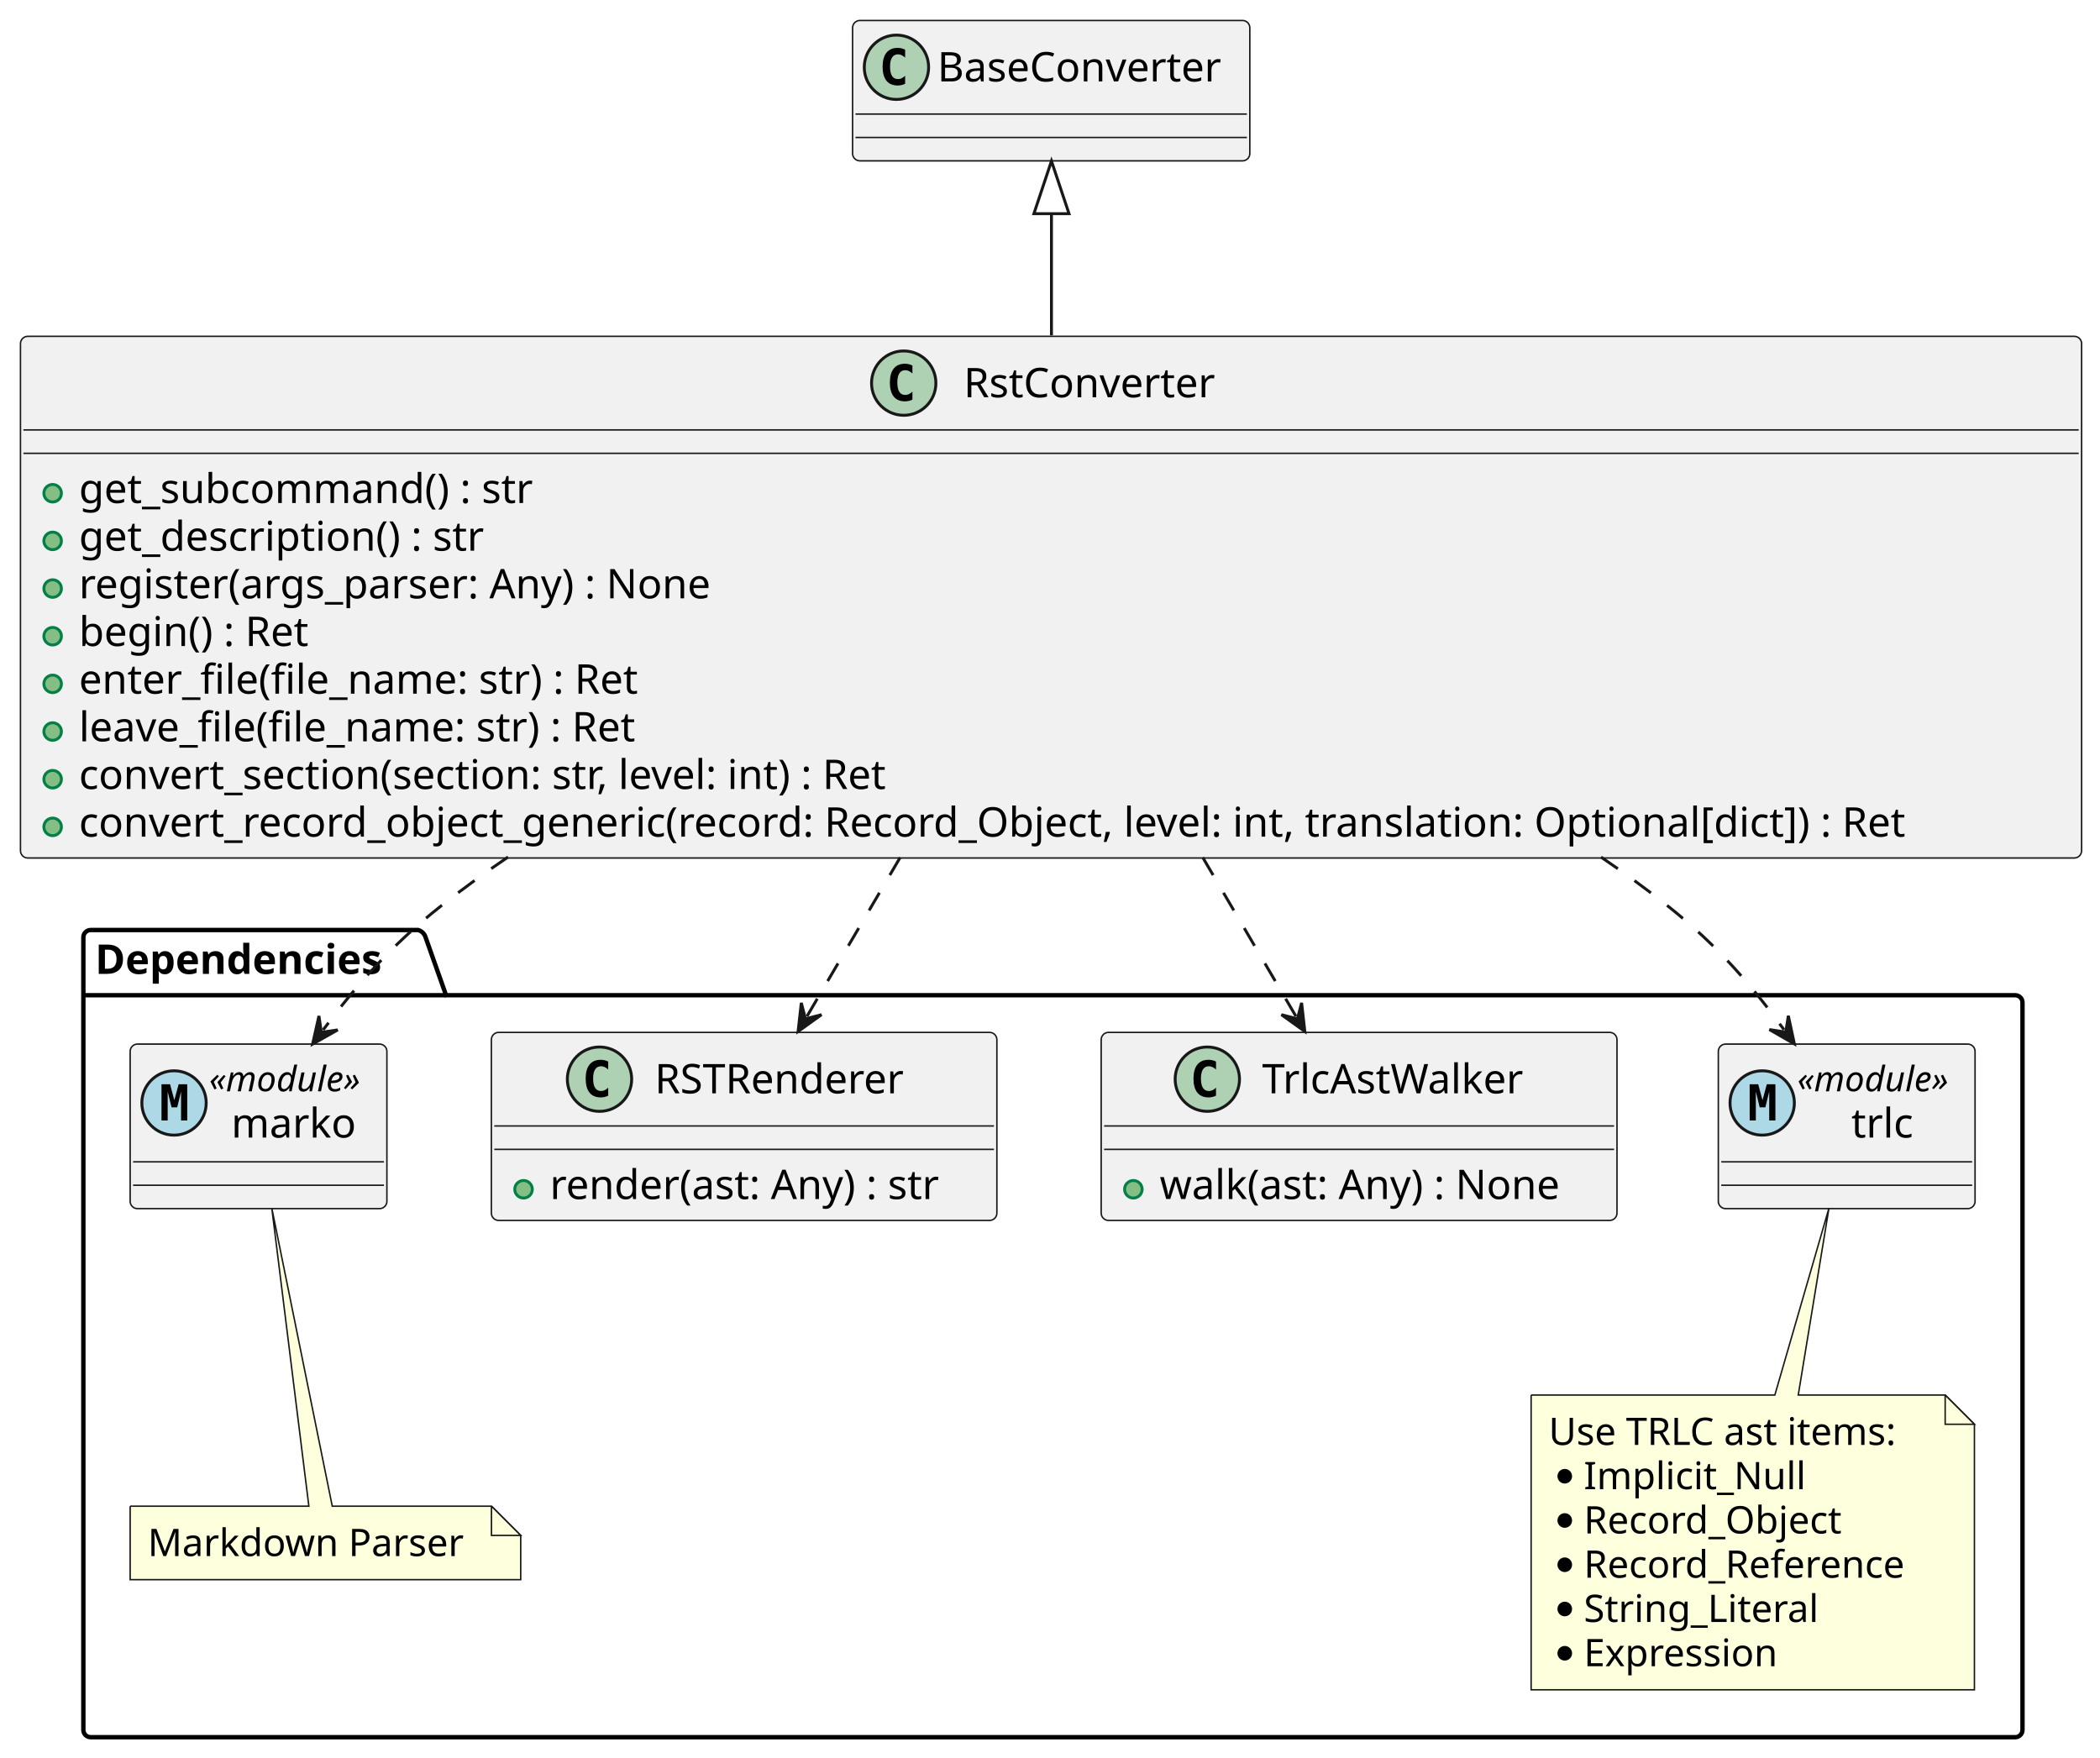
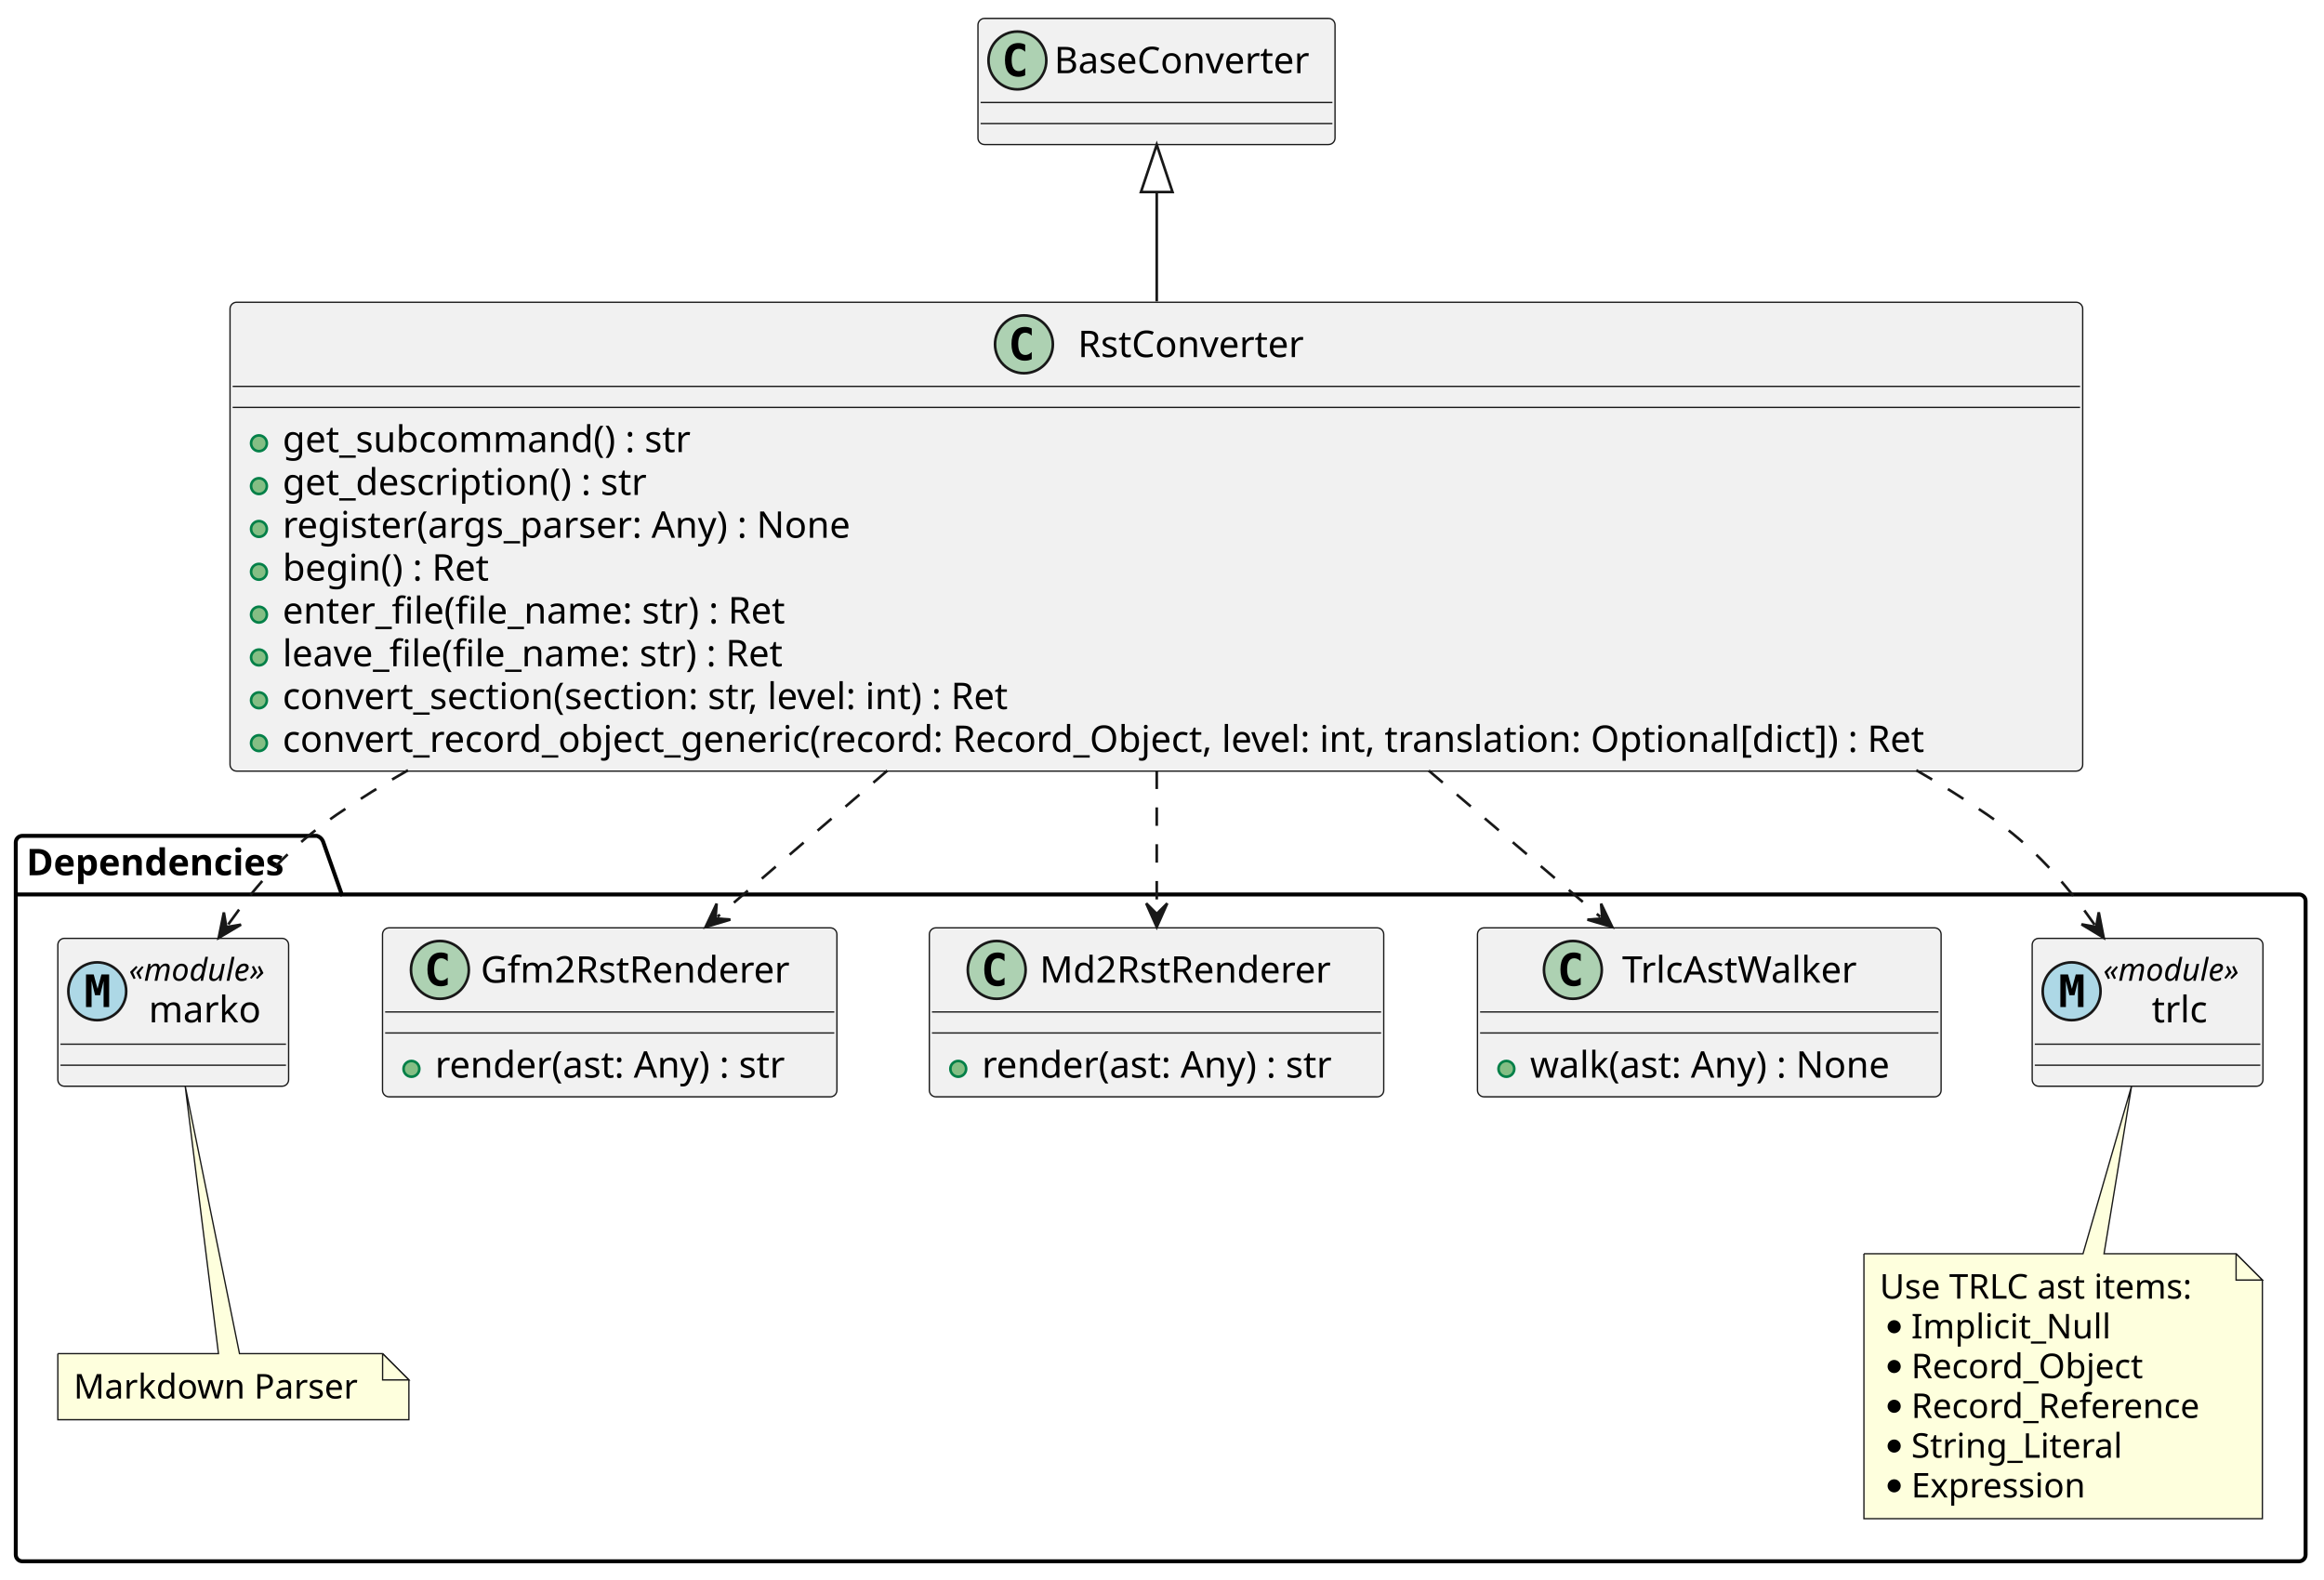
- <svg xmlns="http://www.w3.org/2000/svg" contentStyleType="text/css" height="601px" preserveAspectRatio="none" style="width:718px;height:601px;background:#FFFFFF;" version="1.1" viewBox="0 0 718 601" width="718px" zoomAndPan="magnify">
+ <svg xmlns="http://www.w3.org/2000/svg" contentStyleType="text/css" height="601px" preserveAspectRatio="none" style="width:884px;height:601px;background:#FFFFFF;" version="1.1" viewBox="0 0 884 601" width="884px" zoomAndPan="magnify">
  <defs />
  <g>
    <g id="cluster_Dependencies">
-       <path d="M31,318 L143.009,318 A3.75,3.75 0 0 1 145.509,320.5 L152.509,340.297 L689,340.297 A2.5,2.5 0 0 1 691.5,342.797 L691.5,591.5 A2.5,2.5 0 0 1 689,594 L31,594 A2.5,2.5 0 0 1 28.5,591.5 L28.5,320.5 A2.5,2.5 0 0 1 31,318 " fill="none" style="stroke:#000000;stroke-width:1.5;" />
-       <line style="stroke:#000000;stroke-width:1.5;" x1="28.5" x2="152.509" y1="340.297" y2="340.297" />
-       <text fill="#000000" font-family="sans-serif" font-size="14" font-weight="bold" lengthAdjust="spacing" textLength="111.009" x="32.5" y="332.995">Dependencies</text>
+       <path d="M8.5,318 L120.509,318 A3.75,3.75 0 0 1 123.009,320.5 L130.009,340.297 L874.5,340.297 A2.5,2.5 0 0 1 877,342.797 L877,591.5 A2.5,2.5 0 0 1 874.5,594 L8.5,594 A2.5,2.5 0 0 1 6,591.5 L6,320.5 A2.5,2.5 0 0 1 8.5,318 " fill="none" style="stroke:#000000;stroke-width:1.5;" />
+       <line style="stroke:#000000;stroke-width:1.5;" x1="6" x2="130.009" y1="340.297" y2="340.297" />
+       <text fill="#000000" font-family="sans-serif" font-size="14" font-weight="bold" lengthAdjust="spacing" textLength="111.009" x="10" y="332.995">Dependencies</text>
    </g>
    <g id="elem_trlc">
-       <rect codeLine="19" fill="#F1F1F1" height="56.266" id="trlc" rx="2.5" ry="2.5" style="stroke:#181818;stroke-width:0.5;" width="87.783" x="587.5" y="357" />
-       <ellipse cx="602.5" cy="377.133" fill="#ADD8E6" rx="11" ry="11" style="stroke:#181818;stroke-width:1;" />
-       <path d="M598.219,370.742 L601.141,370.742 L602.609,376.18 L604.078,370.742 L607.016,370.742 L607.016,383.133 L604.906,383.133 L604.906,373.211 L603.594,378.633 L601.656,378.633 L600.328,373.211 L600.328,383.133 L598.219,383.133 L598.219,370.742 Z " fill="#000000" />
-       <text fill="#000000" font-family="sans-serif" font-size="12" font-style="italic" lengthAdjust="spacing" textLength="59.783" x="614.5" y="373.139">«module»</text>
-       <text fill="#000000" font-family="sans-serif" font-size="14" lengthAdjust="spacing" textLength="22.832" x="632.976" y="388.964">trlc</text>
-       <line style="stroke:#181818;stroke-width:0.5;" x1="588.5" x2="674.283" y1="397.266" y2="397.266" />
-       <line style="stroke:#181818;stroke-width:0.5;" x1="588.5" x2="674.283" y1="405.266" y2="405.266" />
+       <rect codeLine="19" fill="#F1F1F1" height="56.266" id="trlc" rx="2.5" ry="2.5" style="stroke:#181818;stroke-width:0.5;" width="87.783" x="773" y="357" />
+       <ellipse cx="788" cy="377.133" fill="#ADD8E6" rx="11" ry="11" style="stroke:#181818;stroke-width:1;" />
+       <path d="M783.719,370.742 L786.641,370.742 L788.109,376.18 L789.578,370.742 L792.516,370.742 L792.516,383.133 L790.406,383.133 L790.406,373.211 L789.094,378.633 L787.156,378.633 L785.828,373.211 L785.828,383.133 L783.719,383.133 L783.719,370.742 Z " fill="#000000" />
+       <text fill="#000000" font-family="sans-serif" font-size="12" font-style="italic" lengthAdjust="spacing" textLength="59.783" x="800" y="373.139">«module»</text>
+       <text fill="#000000" font-family="sans-serif" font-size="14" lengthAdjust="spacing" textLength="22.832" x="818.476" y="388.964">trlc</text>
+       <line style="stroke:#181818;stroke-width:0.5;" x1="774" x2="859.783" y1="397.266" y2="397.266" />
+       <line style="stroke:#181818;stroke-width:0.5;" x1="774" x2="859.783" y1="405.266" y2="405.266" />
    </g>
    <g id="elem_GMN7">
-       <path d="M523.5,477 L523.5,577.797 A0,0 0 0 0 523.5,577.797 L675.062,577.797 A0,0 0 0 0 675.062,577.797 L675.062,487 L665.062,477 L614.83,477 L625.33,413.09 L606.83,477 L523.5,477 A0,0 0 0 0 523.5,477 " fill="#FEFFDD" style="stroke:#181818;stroke-width:0.5;" />
-       <path d="M665.062,477 L665.062,487 L675.062,487 L665.062,477 " fill="#FEFFDD" style="stroke:#181818;stroke-width:0.5;" />
-       <text fill="#000000" font-family="sans-serif" font-size="13" lengthAdjust="spacing" textLength="130.336" x="529.5" y="494.067">Use TRLC ast items:</text>
-       <ellipse cx="535" cy="504.766" fill="#000000" rx="2.5" ry="2.5" style="stroke:#000000;stroke-width:0;" />
-       <text fill="#000000" font-family="sans-serif" font-size="13" lengthAdjust="spacing" textLength="79.517" x="541.5" y="509.2">Implicit_Null</text>
-       <ellipse cx="535" cy="519.898" fill="#000000" rx="2.5" ry="2.5" style="stroke:#000000;stroke-width:0;" />
-       <text fill="#000000" font-family="sans-serif" font-size="13" lengthAdjust="spacing" textLength="94.567" x="541.5" y="524.332">Record_Object</text>
-       <ellipse cx="535" cy="535.031" fill="#000000" rx="2.5" ry="2.5" style="stroke:#000000;stroke-width:0;" />
-       <text fill="#000000" font-family="sans-serif" font-size="13" lengthAdjust="spacing" textLength="118.561" x="541.5" y="539.465">Record_Reference</text>
-       <ellipse cx="535" cy="550.164" fill="#000000" rx="2.5" ry="2.5" style="stroke:#000000;stroke-width:0;" />
-       <text fill="#000000" font-family="sans-serif" font-size="13" lengthAdjust="spacing" textLength="86.169" x="541.5" y="554.598">String_Literal</text>
-       <ellipse cx="535" cy="565.297" fill="#000000" rx="2.5" ry="2.5" style="stroke:#000000;stroke-width:0;" />
-       <text fill="#000000" font-family="sans-serif" font-size="13" lengthAdjust="spacing" textLength="70.853" x="541.5" y="569.731">Expression</text>
+       <path d="M709,477 L709,577.797 A0,0 0 0 0 709,577.797 L860.562,577.797 A0,0 0 0 0 860.562,577.797 L860.562,487 L850.562,477 L800.33,477 L810.83,413.09 L792.33,477 L709,477 A0,0 0 0 0 709,477 " fill="#FEFFDD" style="stroke:#181818;stroke-width:0.5;" />
+       <path d="M850.562,477 L850.562,487 L860.562,487 L850.562,477 " fill="#FEFFDD" style="stroke:#181818;stroke-width:0.5;" />
+       <text fill="#000000" font-family="sans-serif" font-size="13" lengthAdjust="spacing" textLength="130.336" x="715" y="494.067">Use TRLC ast items:</text>
+       <ellipse cx="720.5" cy="504.766" fill="#000000" rx="2.5" ry="2.5" style="stroke:#000000;stroke-width:0;" />
+       <text fill="#000000" font-family="sans-serif" font-size="13" lengthAdjust="spacing" textLength="79.517" x="727" y="509.2">Implicit_Null</text>
+       <ellipse cx="720.5" cy="519.898" fill="#000000" rx="2.5" ry="2.5" style="stroke:#000000;stroke-width:0;" />
+       <text fill="#000000" font-family="sans-serif" font-size="13" lengthAdjust="spacing" textLength="94.567" x="727" y="524.332">Record_Object</text>
+       <ellipse cx="720.5" cy="535.031" fill="#000000" rx="2.5" ry="2.5" style="stroke:#000000;stroke-width:0;" />
+       <text fill="#000000" font-family="sans-serif" font-size="13" lengthAdjust="spacing" textLength="118.561" x="727" y="539.465">Record_Reference</text>
+       <ellipse cx="720.5" cy="550.164" fill="#000000" rx="2.5" ry="2.5" style="stroke:#000000;stroke-width:0;" />
+       <text fill="#000000" font-family="sans-serif" font-size="13" lengthAdjust="spacing" textLength="86.169" x="727" y="554.598">String_Literal</text>
+       <ellipse cx="720.5" cy="565.297" fill="#000000" rx="2.5" ry="2.5" style="stroke:#000000;stroke-width:0;" />
+       <text fill="#000000" font-family="sans-serif" font-size="13" lengthAdjust="spacing" textLength="70.853" x="727" y="569.731">Expression</text>
    </g>
    <g id="elem_TrlcAstWalker">
-       <rect codeLine="31" fill="#F1F1F1" height="64.297" id="TrlcAstWalker" rx="2.5" ry="2.5" style="stroke:#181818;stroke-width:0.5;" width="176.356" x="376.5" y="353" />
-       <ellipse cx="412.791" cy="369" fill="#ADD1B2" rx="11" ry="11" style="stroke:#181818;stroke-width:1;" />
-       <path d="M415.76,374.641 Q415.182,374.938 414.541,375.078 Q413.9,375.234 413.197,375.234 Q410.697,375.234 409.369,373.594 Q408.057,371.938 408.057,368.812 Q408.057,365.688 409.369,364.031 Q410.697,362.375 413.197,362.375 Q413.9,362.375 414.541,362.531 Q415.197,362.688 415.76,362.984 L415.76,365.703 Q415.135,365.125 414.541,364.859 Q413.947,364.578 413.322,364.578 Q411.979,364.578 411.291,365.656 Q410.604,366.719 410.604,368.812 Q410.604,370.906 411.291,371.984 Q411.979,373.047 413.322,373.047 Q413.947,373.047 414.541,372.781 Q415.135,372.5 415.76,371.922 L415.76,374.641 Z " fill="#000000" />
-       <text fill="#000000" font-family="sans-serif" font-size="14" lengthAdjust="spacing" textLength="97.043" x="431.522" y="373.847">TrlcAstWalker</text>
-       <line style="stroke:#181818;stroke-width:0.5;" x1="377.5" x2="551.856" y1="385" y2="385" />
-       <line style="stroke:#181818;stroke-width:0.5;" x1="377.5" x2="551.856" y1="393" y2="393" />
-       <ellipse cx="387.5" cy="406.648" fill="#84BE84" rx="3" ry="3" style="stroke:#038048;stroke-width:1;" />
-       <text fill="#000000" font-family="sans-serif" font-size="14" lengthAdjust="spacing" textLength="150.356" x="396.5" y="409.995">walk(ast: Any) : None</text>
+       <rect codeLine="31" fill="#F1F1F1" height="64.297" id="TrlcAstWalker" rx="2.5" ry="2.5" style="stroke:#181818;stroke-width:0.5;" width="176.356" x="562" y="353" />
+       <ellipse cx="598.291" cy="369" fill="#ADD1B2" rx="11" ry="11" style="stroke:#181818;stroke-width:1;" />
+       <path d="M601.26,374.641 Q600.682,374.938 600.041,375.078 Q599.4,375.234 598.697,375.234 Q596.197,375.234 594.869,373.594 Q593.557,371.938 593.557,368.812 Q593.557,365.688 594.869,364.031 Q596.197,362.375 598.697,362.375 Q599.4,362.375 600.041,362.531 Q600.697,362.688 601.26,362.984 L601.26,365.703 Q600.635,365.125 600.041,364.859 Q599.447,364.578 598.822,364.578 Q597.479,364.578 596.791,365.656 Q596.104,366.719 596.104,368.812 Q596.104,370.906 596.791,371.984 Q597.479,373.047 598.822,373.047 Q599.447,373.047 600.041,372.781 Q600.635,372.5 601.26,371.922 L601.26,374.641 Z " fill="#000000" />
+       <text fill="#000000" font-family="sans-serif" font-size="14" lengthAdjust="spacing" textLength="97.043" x="617.022" y="373.847">TrlcAstWalker</text>
+       <line style="stroke:#181818;stroke-width:0.5;" x1="563" x2="737.356" y1="385" y2="385" />
+       <line style="stroke:#181818;stroke-width:0.5;" x1="563" x2="737.356" y1="393" y2="393" />
+       <ellipse cx="573" cy="406.648" fill="#84BE84" rx="3" ry="3" style="stroke:#038048;stroke-width:1;" />
+       <text fill="#000000" font-family="sans-serif" font-size="14" lengthAdjust="spacing" textLength="150.356" x="582" y="409.995">walk(ast: Any) : None</text>
    </g>
-     <g id="elem_RSTRenderer">
-       <rect codeLine="35" fill="#F1F1F1" height="64.297" id="RSTRenderer" rx="2.5" ry="2.5" style="stroke:#181818;stroke-width:0.5;" width="172.843" x="168" y="353" />
-       <ellipse cx="204.977" cy="369" fill="#ADD1B2" rx="11" ry="11" style="stroke:#181818;stroke-width:1;" />
-       <path d="M207.946,374.641 Q207.368,374.938 206.727,375.078 Q206.086,375.234 205.383,375.234 Q202.883,375.234 201.555,373.594 Q200.243,371.938 200.243,368.812 Q200.243,365.688 201.555,364.031 Q202.883,362.375 205.383,362.375 Q206.086,362.375 206.727,362.531 Q207.383,362.688 207.946,362.984 L207.946,365.703 Q207.321,365.125 206.727,364.859 Q206.133,364.578 205.508,364.578 Q204.165,364.578 203.477,365.656 Q202.79,366.719 202.79,368.812 Q202.79,370.906 203.477,371.984 Q204.165,373.047 205.508,373.047 Q206.133,373.047 206.727,372.781 Q207.321,372.5 207.946,371.922 L207.946,374.641 Z " fill="#000000" />
-       <text fill="#000000" font-family="sans-serif" font-size="14" lengthAdjust="spacing" textLength="92.005" x="223.861" y="373.847">RSTRenderer</text>
-       <line style="stroke:#181818;stroke-width:0.5;" x1="169" x2="339.843" y1="385" y2="385" />
-       <line style="stroke:#181818;stroke-width:0.5;" x1="169" x2="339.843" y1="393" y2="393" />
-       <ellipse cx="179" cy="406.648" fill="#84BE84" rx="3" ry="3" style="stroke:#038048;stroke-width:1;" />
-       <text fill="#000000" font-family="sans-serif" font-size="14" lengthAdjust="spacing" textLength="146.843" x="188" y="409.995">render(ast: Any) : str</text>
+     <g id="elem_Md2RstRenderer">
+       <rect codeLine="35" fill="#F1F1F1" height="64.297" id="Md2RstRenderer" rx="2.5" ry="2.5" style="stroke:#181818;stroke-width:0.5;" width="172.843" x="353.5" y="353" />
+       <ellipse cx="379.129" cy="369" fill="#ADD1B2" rx="11" ry="11" style="stroke:#181818;stroke-width:1;" />
+       <path d="M382.098,374.641 Q381.52,374.938 380.879,375.078 Q380.238,375.234 379.535,375.234 Q377.035,375.234 375.707,373.594 Q374.395,371.938 374.395,368.812 Q374.395,365.688 375.707,364.031 Q377.035,362.375 379.535,362.375 Q380.238,362.375 380.879,362.531 Q381.535,362.688 382.098,362.984 L382.098,365.703 Q381.473,365.125 380.879,364.859 Q380.285,364.578 379.66,364.578 Q378.317,364.578 377.629,365.656 Q376.942,366.719 376.942,368.812 Q376.942,370.906 377.629,371.984 Q378.317,373.047 379.66,373.047 Q380.285,373.047 380.879,372.781 Q381.473,372.5 382.098,371.922 L382.098,374.641 Z " fill="#000000" />
+       <text fill="#000000" font-family="sans-serif" font-size="14" lengthAdjust="spacing" textLength="117.223" x="395.491" y="373.847">Md2RstRenderer</text>
+       <line style="stroke:#181818;stroke-width:0.5;" x1="354.5" x2="525.343" y1="385" y2="385" />
+       <line style="stroke:#181818;stroke-width:0.5;" x1="354.5" x2="525.343" y1="393" y2="393" />
+       <ellipse cx="364.5" cy="406.648" fill="#84BE84" rx="3" ry="3" style="stroke:#038048;stroke-width:1;" />
+       <text fill="#000000" font-family="sans-serif" font-size="14" lengthAdjust="spacing" textLength="146.843" x="373.5" y="409.995">render(ast: Any) : str</text>
+     </g>
+     <g id="elem_Gfm2RstRenderer">
+       <rect codeLine="39" fill="#F1F1F1" height="64.297" id="Gfm2RstRenderer" rx="2.5" ry="2.5" style="stroke:#181818;stroke-width:0.5;" width="172.843" x="145.5" y="353" />
+       <ellipse cx="167.327" cy="369" fill="#ADD1B2" rx="11" ry="11" style="stroke:#181818;stroke-width:1;" />
+       <path d="M170.296,374.641 Q169.718,374.938 169.077,375.078 Q168.436,375.234 167.733,375.234 Q165.233,375.234 163.905,373.594 Q162.593,371.938 162.593,368.812 Q162.593,365.688 163.905,364.031 Q165.233,362.375 167.733,362.375 Q168.436,362.375 169.077,362.531 Q169.733,362.688 170.296,362.984 L170.296,365.703 Q169.671,365.125 169.077,364.859 Q168.483,364.578 167.858,364.578 Q166.514,364.578 165.827,365.656 Q165.139,366.719 165.139,368.812 Q165.139,370.906 165.827,371.984 Q166.514,373.047 167.858,373.047 Q168.483,373.047 169.077,372.781 Q169.671,372.5 170.296,371.922 L170.296,374.641 Z " fill="#000000" />
+       <text fill="#000000" font-family="sans-serif" font-size="14" lengthAdjust="spacing" textLength="125.672" x="182.844" y="373.847">Gfm2RstRenderer</text>
+       <line style="stroke:#181818;stroke-width:0.5;" x1="146.5" x2="317.343" y1="385" y2="385" />
+       <line style="stroke:#181818;stroke-width:0.5;" x1="146.5" x2="317.343" y1="393" y2="393" />
+       <ellipse cx="156.5" cy="406.648" fill="#84BE84" rx="3" ry="3" style="stroke:#038048;stroke-width:1;" />
+       <text fill="#000000" font-family="sans-serif" font-size="14" lengthAdjust="spacing" textLength="146.843" x="165.5" y="409.995">render(ast: Any) : str</text>
    </g>
    <g id="elem_marko">
-       <rect codeLine="39" fill="#F1F1F1" height="56.266" id="marko" rx="2.5" ry="2.5" style="stroke:#181818;stroke-width:0.5;" width="87.783" x="44.5" y="357" />
-       <ellipse cx="59.5" cy="377.133" fill="#ADD8E6" rx="11" ry="11" style="stroke:#181818;stroke-width:1;" />
-       <path d="M55.219,370.742 L58.141,370.742 L59.609,376.18 L61.078,370.742 L64.016,370.742 L64.016,383.133 L61.906,383.133 L61.906,373.211 L60.594,378.633 L58.656,378.633 L57.328,373.211 L57.328,383.133 L55.219,383.133 L55.219,370.742 Z " fill="#000000" />
-       <text fill="#000000" font-family="sans-serif" font-size="12" font-style="italic" lengthAdjust="spacing" textLength="59.783" x="71.5" y="373.139">«module»</text>
-       <text fill="#000000" font-family="sans-serif" font-size="14" lengthAdjust="spacing" textLength="44.645" x="79.069" y="388.964">marko</text>
-       <line style="stroke:#181818;stroke-width:0.5;" x1="45.5" x2="131.283" y1="397.266" y2="397.266" />
-       <line style="stroke:#181818;stroke-width:0.5;" x1="45.5" x2="131.283" y1="405.266" y2="405.266" />
+       <rect codeLine="43" fill="#F1F1F1" height="56.266" id="marko" rx="2.5" ry="2.5" style="stroke:#181818;stroke-width:0.5;" width="87.783" x="22" y="357" />
+       <ellipse cx="37" cy="377.133" fill="#ADD8E6" rx="11" ry="11" style="stroke:#181818;stroke-width:1;" />
+       <path d="M32.719,370.742 L35.641,370.742 L37.109,376.18 L38.578,370.742 L41.516,370.742 L41.516,383.133 L39.406,383.133 L39.406,373.211 L38.094,378.633 L36.156,378.633 L34.828,373.211 L34.828,383.133 L32.719,383.133 L32.719,370.742 Z " fill="#000000" />
+       <text fill="#000000" font-family="sans-serif" font-size="12" font-style="italic" lengthAdjust="spacing" textLength="59.783" x="49" y="373.139">«module»</text>
+       <text fill="#000000" font-family="sans-serif" font-size="14" lengthAdjust="spacing" textLength="44.645" x="56.569" y="388.964">marko</text>
+       <line style="stroke:#181818;stroke-width:0.5;" x1="23" x2="108.783" y1="397.266" y2="397.266" />
+       <line style="stroke:#181818;stroke-width:0.5;" x1="23" x2="108.783" y1="405.266" y2="405.266" />
    </g>
-     <g id="elem_GMN13">
-       <path d="M44.5,515 L44.5,540.133 A0,0 0 0 0 44.5,540.133 L178.031,540.133 A0,0 0 0 0 178.031,540.133 L178.031,525 L168.031,515 L113.6,515 L92.93,413.09 L105.6,515 L44.5,515 A0,0 0 0 0 44.5,515 " fill="#FEFFDD" style="stroke:#181818;stroke-width:0.5;" />
-       <path d="M168.031,515 L168.031,525 L178.031,525 L168.031,515 " fill="#FEFFDD" style="stroke:#181818;stroke-width:0.5;" />
-       <text fill="#000000" font-family="sans-serif" font-size="13" lengthAdjust="spacing" textLength="112.531" x="50.5" y="532.067">Markdown Parser</text>
+     <g id="elem_GMN14">
+       <path d="M22,515 L22,540.133 A0,0 0 0 0 22,540.133 L155.531,540.133 A0,0 0 0 0 155.531,540.133 L155.531,525 L145.531,515 L91.1,515 L70.43,413.09 L83.1,515 L22,515 A0,0 0 0 0 22,515 " fill="#FEFFDD" style="stroke:#181818;stroke-width:0.5;" />
+       <path d="M145.531,515 L145.531,525 L155.531,525 L145.531,515 " fill="#FEFFDD" style="stroke:#181818;stroke-width:0.5;" />
+       <text fill="#000000" font-family="sans-serif" font-size="13" lengthAdjust="spacing" textLength="112.531" x="28" y="532.067">Markdown Parser</text>
    </g>
    <g id="elem_BaseConverter">
-       <rect codeLine="2" fill="#F1F1F1" height="48" id="BaseConverter" rx="2.5" ry="2.5" style="stroke:#181818;stroke-width:0.5;" width="135.817" x="291.5" y="7" />
-       <ellipse cx="306.5" cy="23" fill="#ADD1B2" rx="11" ry="11" style="stroke:#181818;stroke-width:1;" />
-       <path d="M309.469,28.641 Q308.891,28.938 308.25,29.078 Q307.609,29.234 306.906,29.234 Q304.406,29.234 303.078,27.594 Q301.766,25.938 301.766,22.812 Q301.766,19.688 303.078,18.031 Q304.406,16.375 306.906,16.375 Q307.609,16.375 308.25,16.531 Q308.906,16.688 309.469,16.984 L309.469,19.703 Q308.844,19.125 308.25,18.859 Q307.656,18.578 307.031,18.578 Q305.688,18.578 305,19.656 Q304.312,20.719 304.312,22.812 Q304.312,24.906 305,25.984 Q305.688,27.047 307.031,27.047 Q307.656,27.047 308.25,26.781 Q308.844,26.5 309.469,25.922 L309.469,28.641 Z " fill="#000000" />
-       <text fill="#000000" font-family="sans-serif" font-size="14" lengthAdjust="spacing" textLength="103.817" x="320.5" y="27.847">BaseConverter</text>
-       <line style="stroke:#181818;stroke-width:0.5;" x1="292.5" x2="426.317" y1="39" y2="39" />
-       <line style="stroke:#181818;stroke-width:0.5;" x1="292.5" x2="426.317" y1="47" y2="47" />
+       <rect codeLine="2" fill="#F1F1F1" height="48" id="BaseConverter" rx="2.5" ry="2.5" style="stroke:#181818;stroke-width:0.5;" width="135.817" x="372" y="7" />
+       <ellipse cx="387" cy="23" fill="#ADD1B2" rx="11" ry="11" style="stroke:#181818;stroke-width:1;" />
+       <path d="M389.969,28.641 Q389.391,28.938 388.75,29.078 Q388.109,29.234 387.406,29.234 Q384.906,29.234 383.578,27.594 Q382.266,25.938 382.266,22.812 Q382.266,19.688 383.578,18.031 Q384.906,16.375 387.406,16.375 Q388.109,16.375 388.75,16.531 Q389.406,16.688 389.969,16.984 L389.969,19.703 Q389.344,19.125 388.75,18.859 Q388.156,18.578 387.531,18.578 Q386.188,18.578 385.5,19.656 Q384.812,20.719 384.812,22.812 Q384.812,24.906 385.5,25.984 Q386.188,27.047 387.531,27.047 Q388.156,27.047 388.75,26.781 Q389.344,26.5 389.969,25.922 L389.969,28.641 Z " fill="#000000" />
+       <text fill="#000000" font-family="sans-serif" font-size="14" lengthAdjust="spacing" textLength="103.817" x="401" y="27.847">BaseConverter</text>
+       <line style="stroke:#181818;stroke-width:0.5;" x1="373" x2="506.817" y1="39" y2="39" />
+       <line style="stroke:#181818;stroke-width:0.5;" x1="373" x2="506.817" y1="47" y2="47" />
    </g>
    <g id="elem_RstConverter">
-       <rect codeLine="5" fill="#F1F1F1" height="178.375" id="RstConverter" rx="2.5" ry="2.5" style="stroke:#181818;stroke-width:0.5;" width="704.713" x="7" y="115" />
-       <ellipse cx="308.988" cy="131" fill="#ADD1B2" rx="11" ry="11" style="stroke:#181818;stroke-width:1;" />
-       <path d="M311.957,136.641 Q311.378,136.938 310.738,137.078 Q310.097,137.234 309.394,137.234 Q306.894,137.234 305.566,135.594 Q304.253,133.938 304.253,130.812 Q304.253,127.688 305.566,126.031 Q306.894,124.375 309.394,124.375 Q310.097,124.375 310.738,124.531 Q311.394,124.688 311.957,124.984 L311.957,127.703 Q311.332,127.125 310.738,126.859 Q310.144,126.578 309.519,126.578 Q308.175,126.578 307.488,127.656 Q306.8,128.719 306.8,130.812 Q306.8,132.906 307.488,133.984 Q308.175,135.047 309.519,135.047 Q310.144,135.047 310.738,134.781 Q311.332,134.5 311.957,133.922 L311.957,136.641 Z " fill="#000000" />
-       <text fill="#000000" font-family="sans-serif" font-size="14" lengthAdjust="spacing" textLength="92.237" x="329.488" y="135.847">RstConverter</text>
-       <line style="stroke:#181818;stroke-width:0.5;" x1="8" x2="710.713" y1="147" y2="147" />
-       <line style="stroke:#181818;stroke-width:0.5;" x1="8" x2="710.713" y1="155" y2="155" />
-       <ellipse cx="18" cy="168.648" fill="#84BE84" rx="3" ry="3" style="stroke:#038048;stroke-width:1;" />
-       <text fill="#000000" font-family="sans-serif" font-size="14" lengthAdjust="spacing" textLength="168" x="27" y="171.995">get_subcommand() : str</text>
-       <ellipse cx="18" cy="184.945" fill="#84BE84" rx="3" ry="3" style="stroke:#038048;stroke-width:1;" />
-       <text fill="#000000" font-family="sans-serif" font-size="14" lengthAdjust="spacing" textLength="150.91" x="27" y="188.292">get_description() : str</text>
-       <ellipse cx="18" cy="201.242" fill="#84BE84" rx="3" ry="3" style="stroke:#038048;stroke-width:1;" />
-       <text fill="#000000" font-family="sans-serif" font-size="14" lengthAdjust="spacing" textLength="233.666" x="27" y="204.589">register(args_parser: Any) : None</text>
-       <ellipse cx="18" cy="217.539" fill="#84BE84" rx="3" ry="3" style="stroke:#038048;stroke-width:1;" />
-       <text fill="#000000" font-family="sans-serif" font-size="14" lengthAdjust="spacing" textLength="87.52" x="27" y="220.886">begin() : Ret</text>
-       <ellipse cx="18" cy="233.836" fill="#84BE84" rx="3" ry="3" style="stroke:#038048;stroke-width:1;" />
-       <text fill="#000000" font-family="sans-serif" font-size="14" lengthAdjust="spacing" textLength="209.768" x="27" y="237.183">enter_file(file_name: str) : Ret</text>
-       <ellipse cx="18" cy="250.133" fill="#84BE84" rx="3" ry="3" style="stroke:#038048;stroke-width:1;" />
-       <text fill="#000000" font-family="sans-serif" font-size="14" lengthAdjust="spacing" textLength="210.403" x="27" y="253.48">leave_file(file_name: str) : Ret</text>
-       <ellipse cx="18" cy="266.43" fill="#84BE84" rx="3" ry="3" style="stroke:#038048;stroke-width:1;" />
-       <text fill="#000000" font-family="sans-serif" font-size="14" lengthAdjust="spacing" textLength="306.81" x="27" y="269.776">convert_section(section: str, level: int) : Ret</text>
-       <ellipse cx="18" cy="282.727" fill="#84BE84" rx="3" ry="3" style="stroke:#038048;stroke-width:1;" />
-       <text fill="#000000" font-family="sans-serif" font-size="14" lengthAdjust="spacing" textLength="678.713" x="27" y="286.073">convert_record_object_generic(record: Record_Object, level: int, translation: Optional[dict]) : Ret</text>
+       <rect codeLine="5" fill="#F1F1F1" height="178.375" id="RstConverter" rx="2.5" ry="2.5" style="stroke:#181818;stroke-width:0.5;" width="704.713" x="87.5" y="115" />
+       <ellipse cx="389.488" cy="131" fill="#ADD1B2" rx="11" ry="11" style="stroke:#181818;stroke-width:1;" />
+       <path d="M392.457,136.641 Q391.878,136.938 391.238,137.078 Q390.597,137.234 389.894,137.234 Q387.394,137.234 386.066,135.594 Q384.753,133.938 384.753,130.812 Q384.753,127.688 386.066,126.031 Q387.394,124.375 389.894,124.375 Q390.597,124.375 391.238,124.531 Q391.894,124.688 392.457,124.984 L392.457,127.703 Q391.832,127.125 391.238,126.859 Q390.644,126.578 390.019,126.578 Q388.675,126.578 387.988,127.656 Q387.3,128.719 387.3,130.812 Q387.3,132.906 387.988,133.984 Q388.675,135.047 390.019,135.047 Q390.644,135.047 391.238,134.781 Q391.832,134.5 392.457,133.922 L392.457,136.641 Z " fill="#000000" />
+       <text fill="#000000" font-family="sans-serif" font-size="14" lengthAdjust="spacing" textLength="92.237" x="409.988" y="135.847">RstConverter</text>
+       <line style="stroke:#181818;stroke-width:0.5;" x1="88.5" x2="791.213" y1="147" y2="147" />
+       <line style="stroke:#181818;stroke-width:0.5;" x1="88.5" x2="791.213" y1="155" y2="155" />
+       <ellipse cx="98.5" cy="168.648" fill="#84BE84" rx="3" ry="3" style="stroke:#038048;stroke-width:1;" />
+       <text fill="#000000" font-family="sans-serif" font-size="14" lengthAdjust="spacing" textLength="168" x="107.5" y="171.995">get_subcommand() : str</text>
+       <ellipse cx="98.5" cy="184.945" fill="#84BE84" rx="3" ry="3" style="stroke:#038048;stroke-width:1;" />
+       <text fill="#000000" font-family="sans-serif" font-size="14" lengthAdjust="spacing" textLength="150.91" x="107.5" y="188.292">get_description() : str</text>
+       <ellipse cx="98.5" cy="201.242" fill="#84BE84" rx="3" ry="3" style="stroke:#038048;stroke-width:1;" />
+       <text fill="#000000" font-family="sans-serif" font-size="14" lengthAdjust="spacing" textLength="233.666" x="107.5" y="204.589">register(args_parser: Any) : None</text>
+       <ellipse cx="98.5" cy="217.539" fill="#84BE84" rx="3" ry="3" style="stroke:#038048;stroke-width:1;" />
+       <text fill="#000000" font-family="sans-serif" font-size="14" lengthAdjust="spacing" textLength="87.52" x="107.5" y="220.886">begin() : Ret</text>
+       <ellipse cx="98.5" cy="233.836" fill="#84BE84" rx="3" ry="3" style="stroke:#038048;stroke-width:1;" />
+       <text fill="#000000" font-family="sans-serif" font-size="14" lengthAdjust="spacing" textLength="209.768" x="107.5" y="237.183">enter_file(file_name: str) : Ret</text>
+       <ellipse cx="98.5" cy="250.133" fill="#84BE84" rx="3" ry="3" style="stroke:#038048;stroke-width:1;" />
+       <text fill="#000000" font-family="sans-serif" font-size="14" lengthAdjust="spacing" textLength="210.403" x="107.5" y="253.48">leave_file(file_name: str) : Ret</text>
+       <ellipse cx="98.5" cy="266.43" fill="#84BE84" rx="3" ry="3" style="stroke:#038048;stroke-width:1;" />
+       <text fill="#000000" font-family="sans-serif" font-size="14" lengthAdjust="spacing" textLength="306.81" x="107.5" y="269.776">convert_section(section: str, level: int) : Ret</text>
+       <ellipse cx="98.5" cy="282.727" fill="#84BE84" rx="3" ry="3" style="stroke:#038048;stroke-width:1;" />
+       <text fill="#000000" font-family="sans-serif" font-size="14" lengthAdjust="spacing" textLength="678.713" x="107.5" y="286.073">convert_record_object_generic(record: Record_Object, level: int, translation: Optional[dict]) : Ret</text>
    </g>
    <g id="link_BaseConverter_RstConverter">
-       <path d="M359.5,73.06 C359.5,88.74 359.5,92.58 359.5,114.67 " fill="none" id="BaseConverter-backto-RstConverter" style="stroke:#181818;stroke-width:1;" />
-       <polygon fill="none" points="359.5,55.06,353.5,73.06,365.5,73.06,359.5,55.06" style="stroke:#181818;stroke-width:1;" />
+       <path d="M440,73.06 C440,88.74 440,92.58 440,114.67 " fill="none" id="BaseConverter-backto-RstConverter" style="stroke:#181818;stroke-width:1;" />
+       <polygon fill="none" points="440,55.06,434,73.06,446,73.06,440,55.06" style="stroke:#181818;stroke-width:1;" />
    </g>
    <g id="link_RstConverter_trlc">
-       <path codeLine="47" d="M547.39,293.06 C555.39,298.49 563.13,304.14 570.5,310 C587.18,323.26 598.894,336.913 609.974,352.103 " fill="none" id="RstConverter-to-trlc" style="stroke:#181818;stroke-width:1;stroke-dasharray:7.0,7.0;" />
-       <polygon fill="#181818" points="613.51,356.95,611.438,347.322,610.563,352.911,604.975,352.036,613.51,356.95" style="stroke:#181818;stroke-width:1;" />
+       <path codeLine="51" d="M728.9,293.04 C738.23,298.38 747.3,304.03 756,310 C773.85,322.24 785.87,336.207 796.76,351.837 " fill="none" id="RstConverter-to-trlc" style="stroke:#181818;stroke-width:1;stroke-dasharray:7.0,7.0;" />
+       <polygon fill="#181818" points="800.19,356.76,798.327,347.089,797.332,352.658,791.763,351.662,800.19,356.76" style="stroke:#181818;stroke-width:1;" />
    </g>
    <g id="link_RstConverter_TrlcAstWalker">
-       <path codeLine="48" d="M411.23,293.19 C423.76,314.54 433.304,330.825 443.094,347.515 " fill="none" id="RstConverter-to-TrlcAstWalker" style="stroke:#181818;stroke-width:1;stroke-dasharray:7.0,7.0;" />
-       <polygon fill="#181818" points="446.13,352.69,445.027,342.903,443.6,348.377,438.126,346.951,446.13,352.69" style="stroke:#181818;stroke-width:1;" />
+       <path codeLine="52" d="M543.46,293.19 C568.52,314.54 589.124,332.108 608.704,348.798 " fill="none" id="RstConverter-to-TrlcAstWalker" style="stroke:#181818;stroke-width:1;stroke-dasharray:7.0,7.0;" />
+       <polygon fill="#181818" points="613.27,352.69,609.015,343.808,609.465,349.447,603.826,349.896,613.27,352.69" style="stroke:#181818;stroke-width:1;" />
    </g>
-     <g id="link_RstConverter_RSTRenderer">
-       <path codeLine="49" d="M307.77,293.19 C295.24,314.54 285.696,330.825 275.906,347.515 " fill="none" id="RstConverter-to-RSTRenderer" style="stroke:#181818;stroke-width:1;stroke-dasharray:7.0,7.0;" />
-       <polygon fill="#181818" points="272.87,352.69,280.874,346.951,275.4,348.377,273.973,342.903,272.87,352.69" style="stroke:#181818;stroke-width:1;" />
+     <g id="link_RstConverter_Md2RstRenderer">
+       <path codeLine="53" d="M440,293.19 C440,314.54 440,330 440,346.69 " fill="none" id="RstConverter-to-Md2RstRenderer" style="stroke:#181818;stroke-width:1;stroke-dasharray:7.0,7.0;" />
+       <polygon fill="#181818" points="440,352.69,444,343.69,440,347.69,436,343.69,440,352.69" style="stroke:#181818;stroke-width:1;" />
+     </g>
+     <g id="link_RstConverter_Gfm2RstRenderer">
+       <path codeLine="54" d="M337.52,293.19 C312.71,314.54 292.328,332.087 272.928,348.777 " fill="none" id="RstConverter-to-Gfm2RstRenderer" style="stroke:#181818;stroke-width:1;stroke-dasharray:7.0,7.0;" />
+       <polygon fill="#181818" points="268.38,352.69,277.811,349.853,272.17,349.429,272.594,343.788,268.38,352.69" style="stroke:#181818;stroke-width:1;" />
    </g>
    <g id="link_RstConverter_marko">
-       <path codeLine="50" d="M173.72,293.03 C165.69,298.48 157.9,304.14 150.5,310 C133.68,323.31 121.763,336.997 110.463,352.177 " fill="none" id="RstConverter-to-marko" style="stroke:#181818;stroke-width:1;stroke-dasharray:7.0,7.0;" />
-       <polygon fill="#181818" points="106.88,356.99,115.463,352.159,109.866,352.979,109.046,347.382,106.88,356.99" style="stroke:#181818;stroke-width:1;" />
+       <path codeLine="55" d="M155.2,293.04 C145.83,298.39 136.73,304.04 128,310 C110.01,322.29 97.776,336.289 86.676,351.909 " fill="none" id="RstConverter-to-marko" style="stroke:#181818;stroke-width:1;stroke-dasharray:7.0,7.0;" />
+       <polygon fill="#181818" points="83.2,356.8,91.674,351.781,86.096,352.724,85.153,347.147,83.2,356.8" style="stroke:#181818;stroke-width:1;" />
    </g>
  </g>
</svg>
